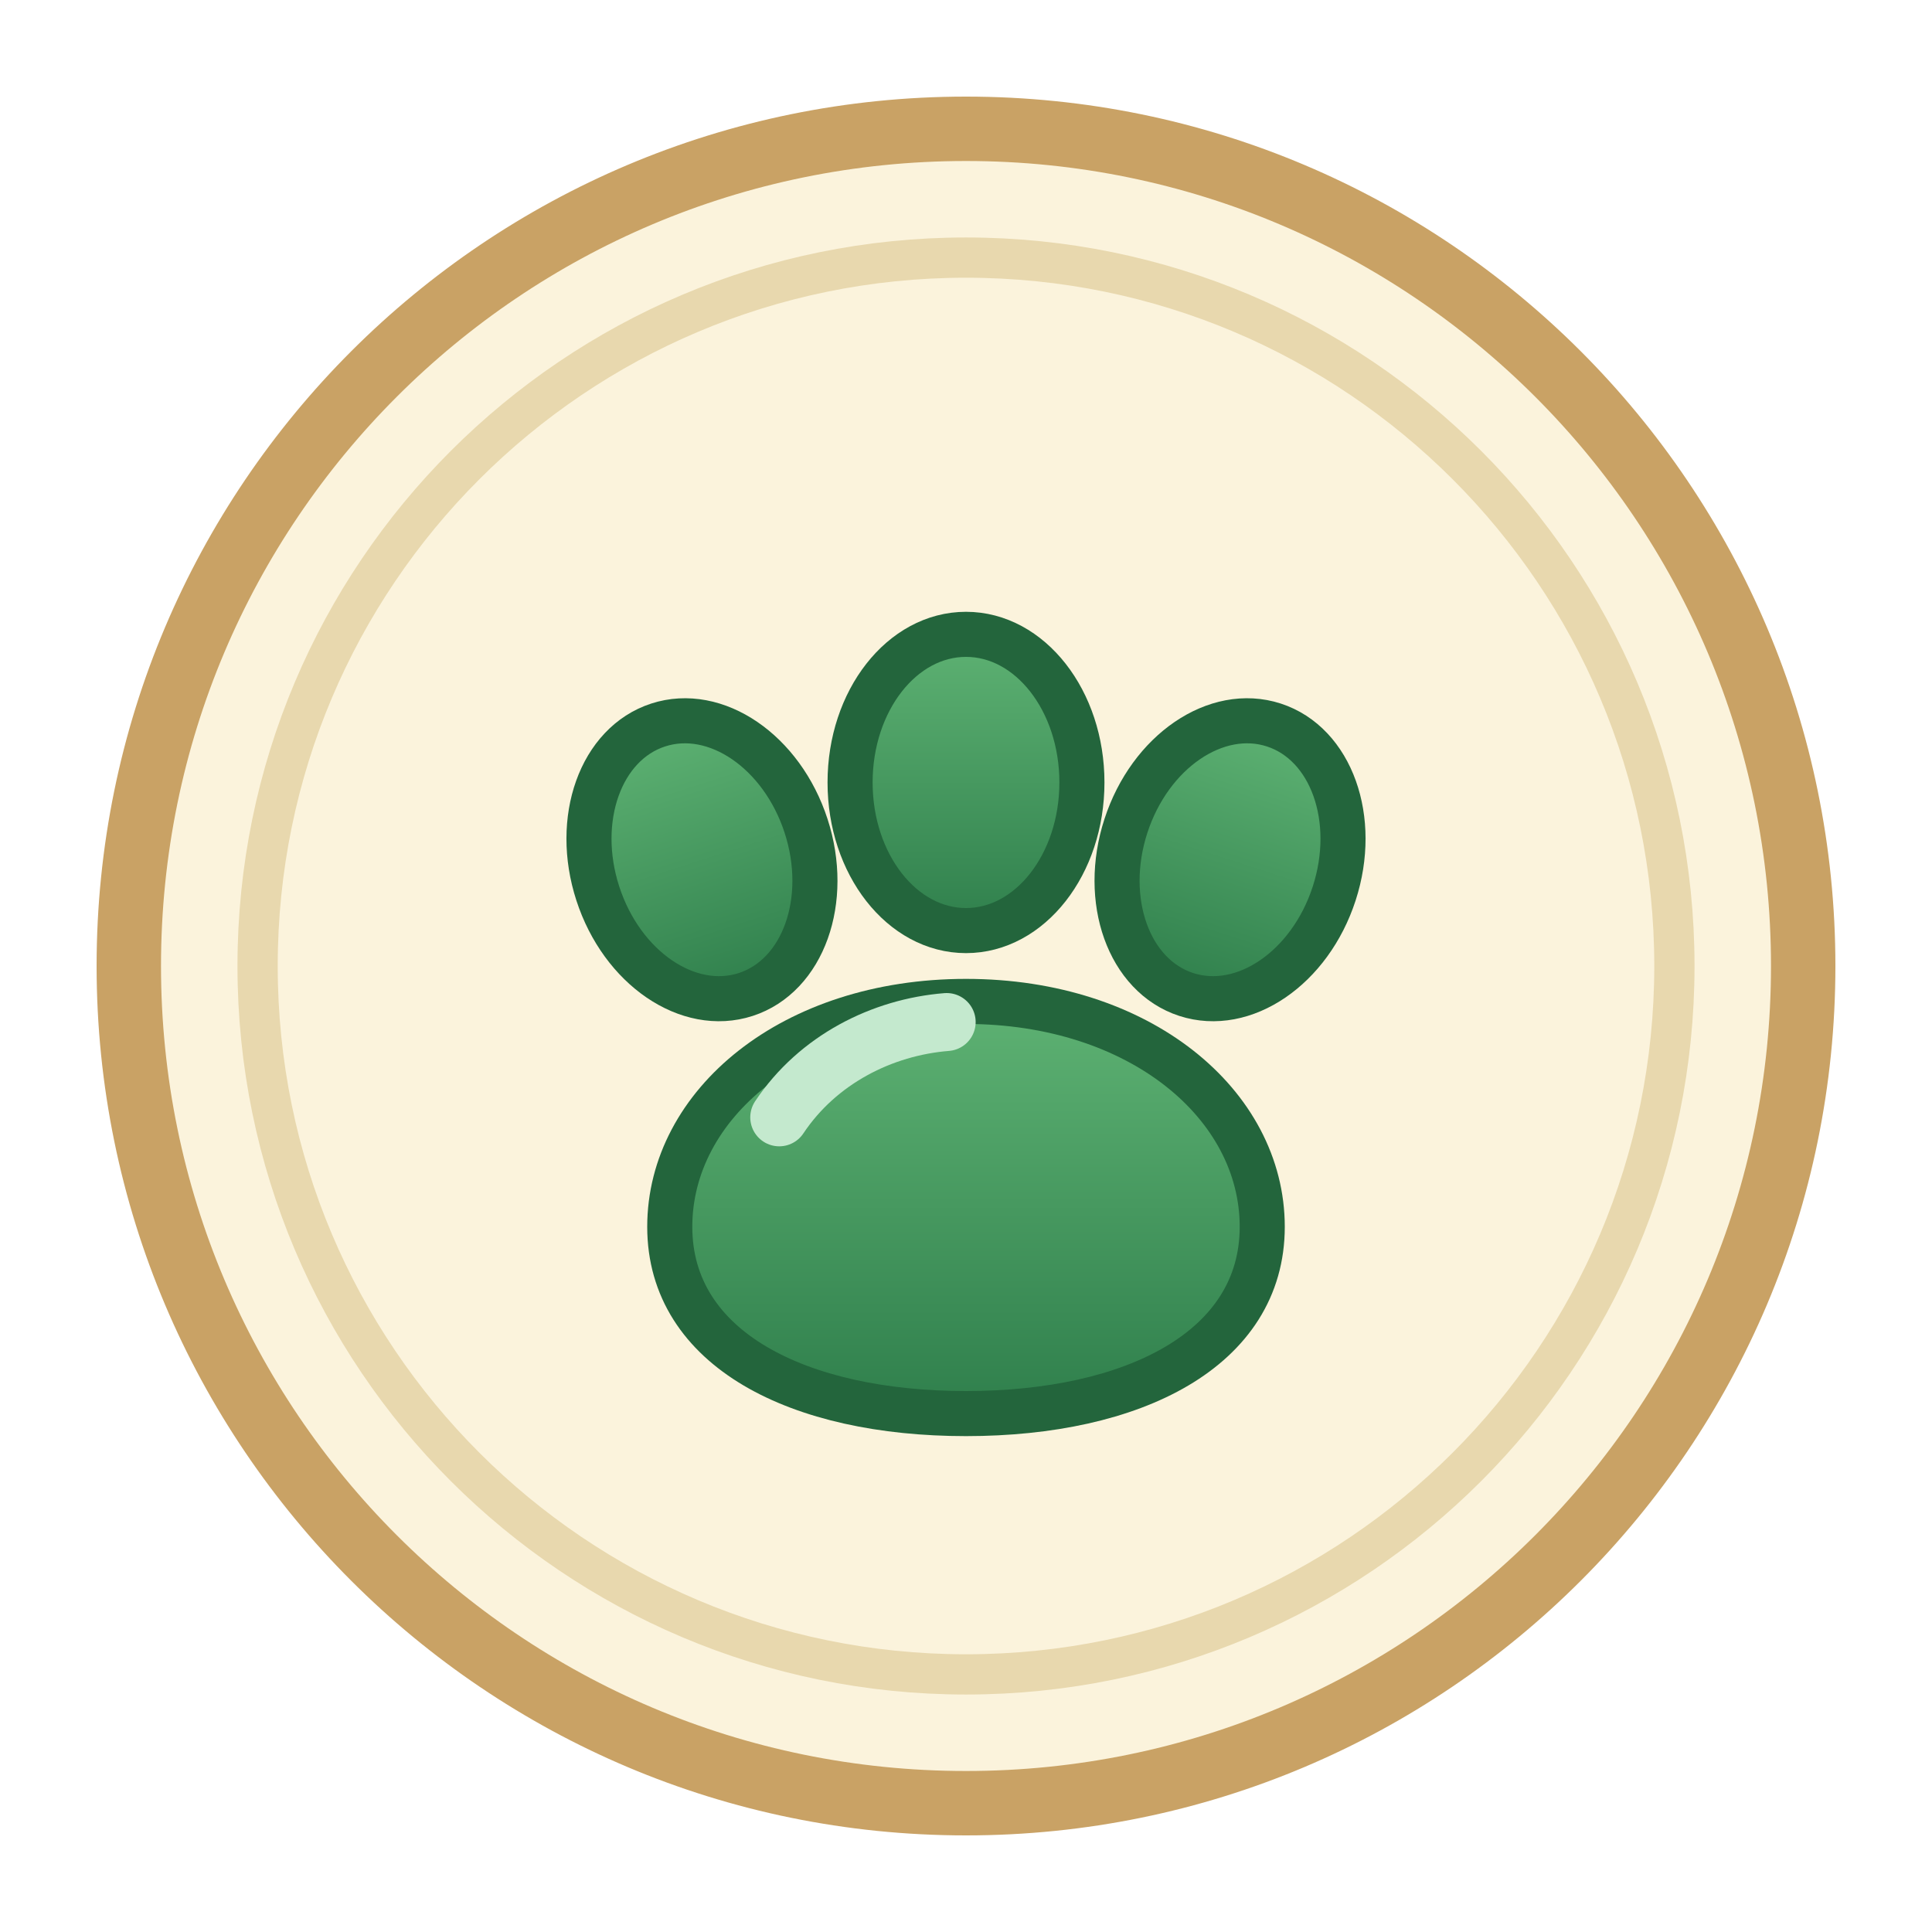
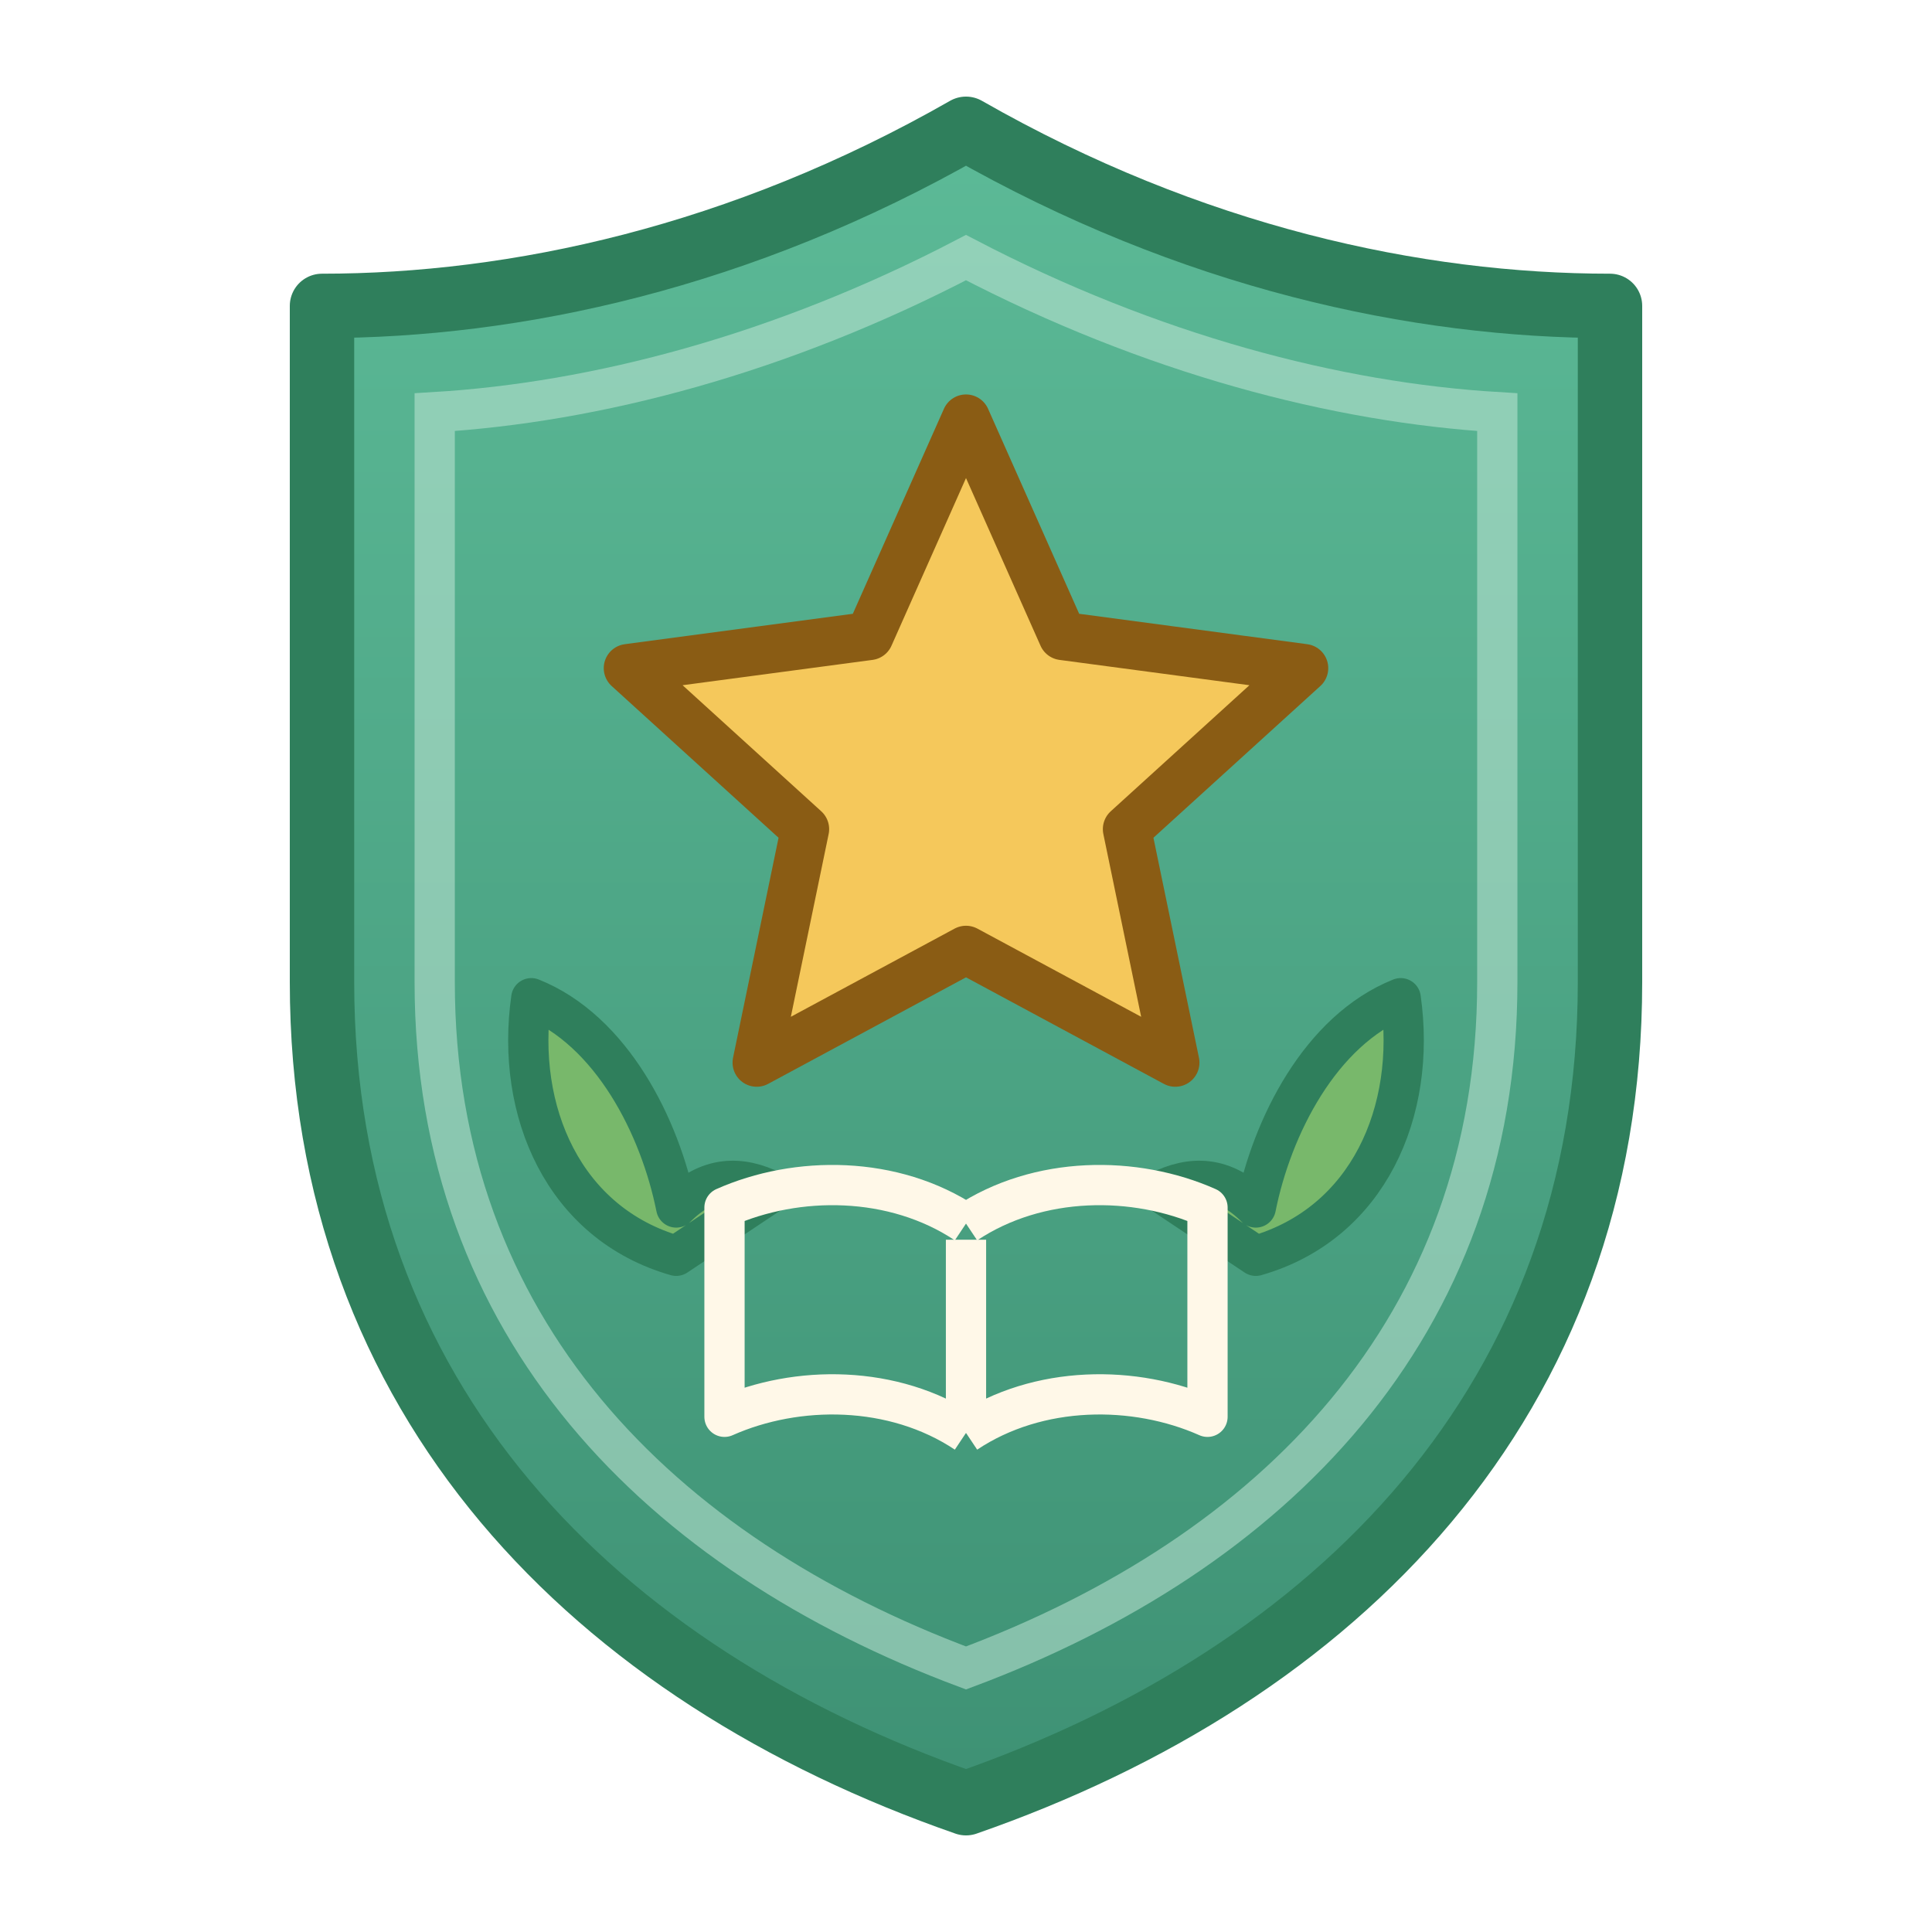
<svg xmlns="http://www.w3.org/2000/svg" viewBox="0 0 120 120" width="120" height="120">
  <defs>
-     <linearGradient id="bgp" x1="0" y1="0" x2="0" y2="1">
-       <stop offset="0" stop-color="#5EB273" />
-       <stop offset="1" stop-color="#2F7F4C" />
+     <linearGradient id="bsh" x1="0" y1="0" x2="0" y2="1">
+       <stop offset="0" stop-color="#5CBA97" />
+       <stop offset="1" stop-color="#3E9174" />
    </linearGradient>
  </defs>
-   <circle cx="60" cy="60" r="52" fill="#FBF3DC" stroke="#C9A265" stroke-width="4" />
-   <circle cx="60" cy="60" r="44" fill="none" stroke="#E8D8AE" stroke-width="2.5" />
-   <g transform="translate(60 63) scale(0.8) translate(-60 -62)">
-     <g stroke="#23653C" stroke-width="3.5" stroke-linejoin="round">
-       <ellipse cx="39.5" cy="50" rx="8.5" ry="11" transform="rotate(-18 39.5 50)" fill="url(#bgp)" />
-       <ellipse cx="60" cy="44" rx="9" ry="11.5" fill="url(#bgp)" />
-       <ellipse cx="80.5" cy="50" rx="8.5" ry="11" transform="rotate(18 80.5 50)" fill="url(#bgp)" />
-       <path d="M60 61c13.5 0 23 8 23 17.5 0 9.5 -10 14.5 -23 14.5s-23 -5 -23 -14.5c0 -9.5 9.5 -17.5 23 -17.5z" fill="url(#bgp)" />
-     </g>
-     <path d="M45.5 70c3 -4.5 8 -7 13 -7.4" stroke="#C4E9CE" stroke-width="4.5" fill="none" stroke-linecap="round" />
+   <path d="M60 8c14 8 28 11 40 11v42c0 26 -17 43 -40 51C37 104 20 87 20 61V19c12 0 26 -3 40 -11z" fill="url(#bsh)" stroke="#2F7F5C" stroke-width="4" stroke-linejoin="round" />
+   <path d="M60 16c11.5 6 23 9 33 9.6V61c0 21.5 -14 35.5 -33 42.6C41 96.5 27 82.5 27 61V25.6c10 -.6 21.5 -3.6 33 -9.6z" fill="none" stroke="#BFE6D6" stroke-width="2.5" opacity=".55" />
+   <path d="M60 26 66 39.5 81 41.5 70 51.5 73 66 60 59 47 66 50 51.5 39 41.5 54 39.5z" fill="#F5C85B" stroke="#8A5C14" stroke-width="3" stroke-linejoin="round" />
+   <g stroke="#2F7F5C" stroke-width="2.5" stroke-linejoin="round">
+     <path d="M42 78c-7 -2 -10 -9 -9 -16 5 2 8 8 9 13 2 -2 4 -2 6 -1z" fill="#78B86B" />
+     <path d="M78 78c7 -2 10 -9 9 -16 -5 2 -8 8 -9 13 -2 -2 -4 -2 -6 -1z" fill="#78B86B" />
+   </g>
+   <g stroke="#FFF8E8" stroke-width="2.5" stroke-linejoin="round" fill="none">
+     <path d="M60 76c-4.5 -3 -10.5 -3 -15 -1v13c4.5 -2 10.5 -2 15 1" />
+     <path d="M60 76c4.5 -3 10.5 -3 15 -1v13c-4.5 -2 -10.5 -2 -15 1" />
+     <path d="M60 77v12" />
  </g>
</svg>
